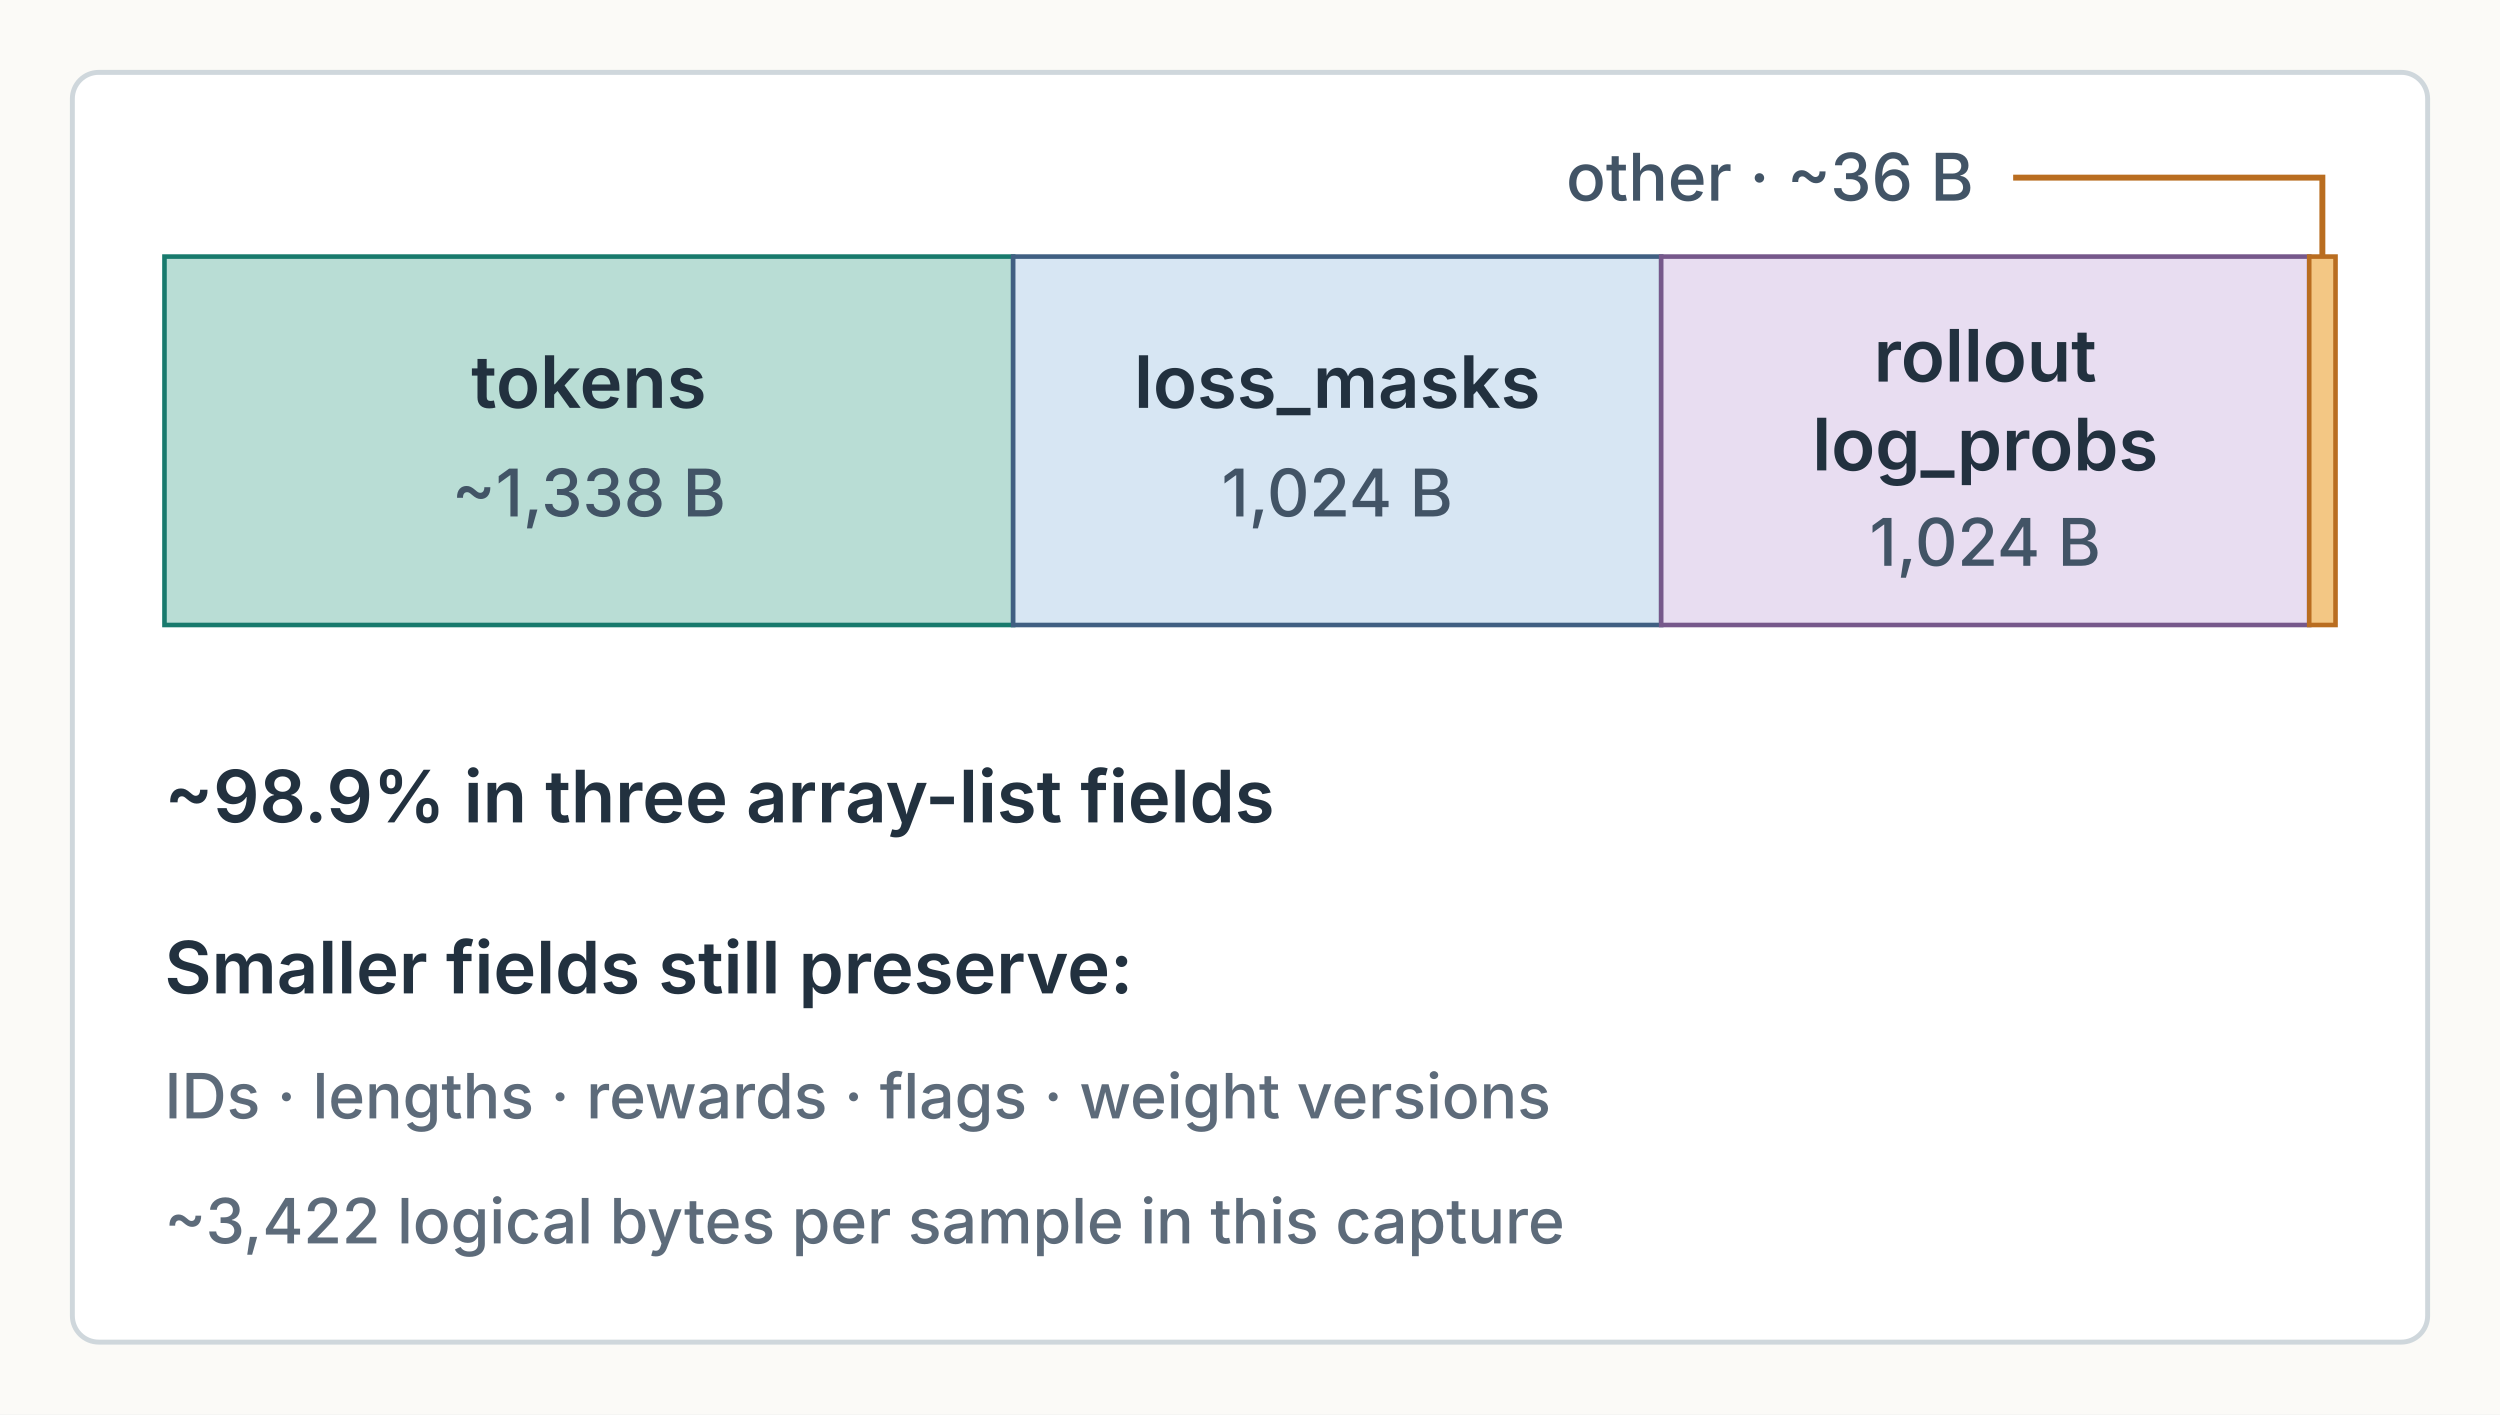
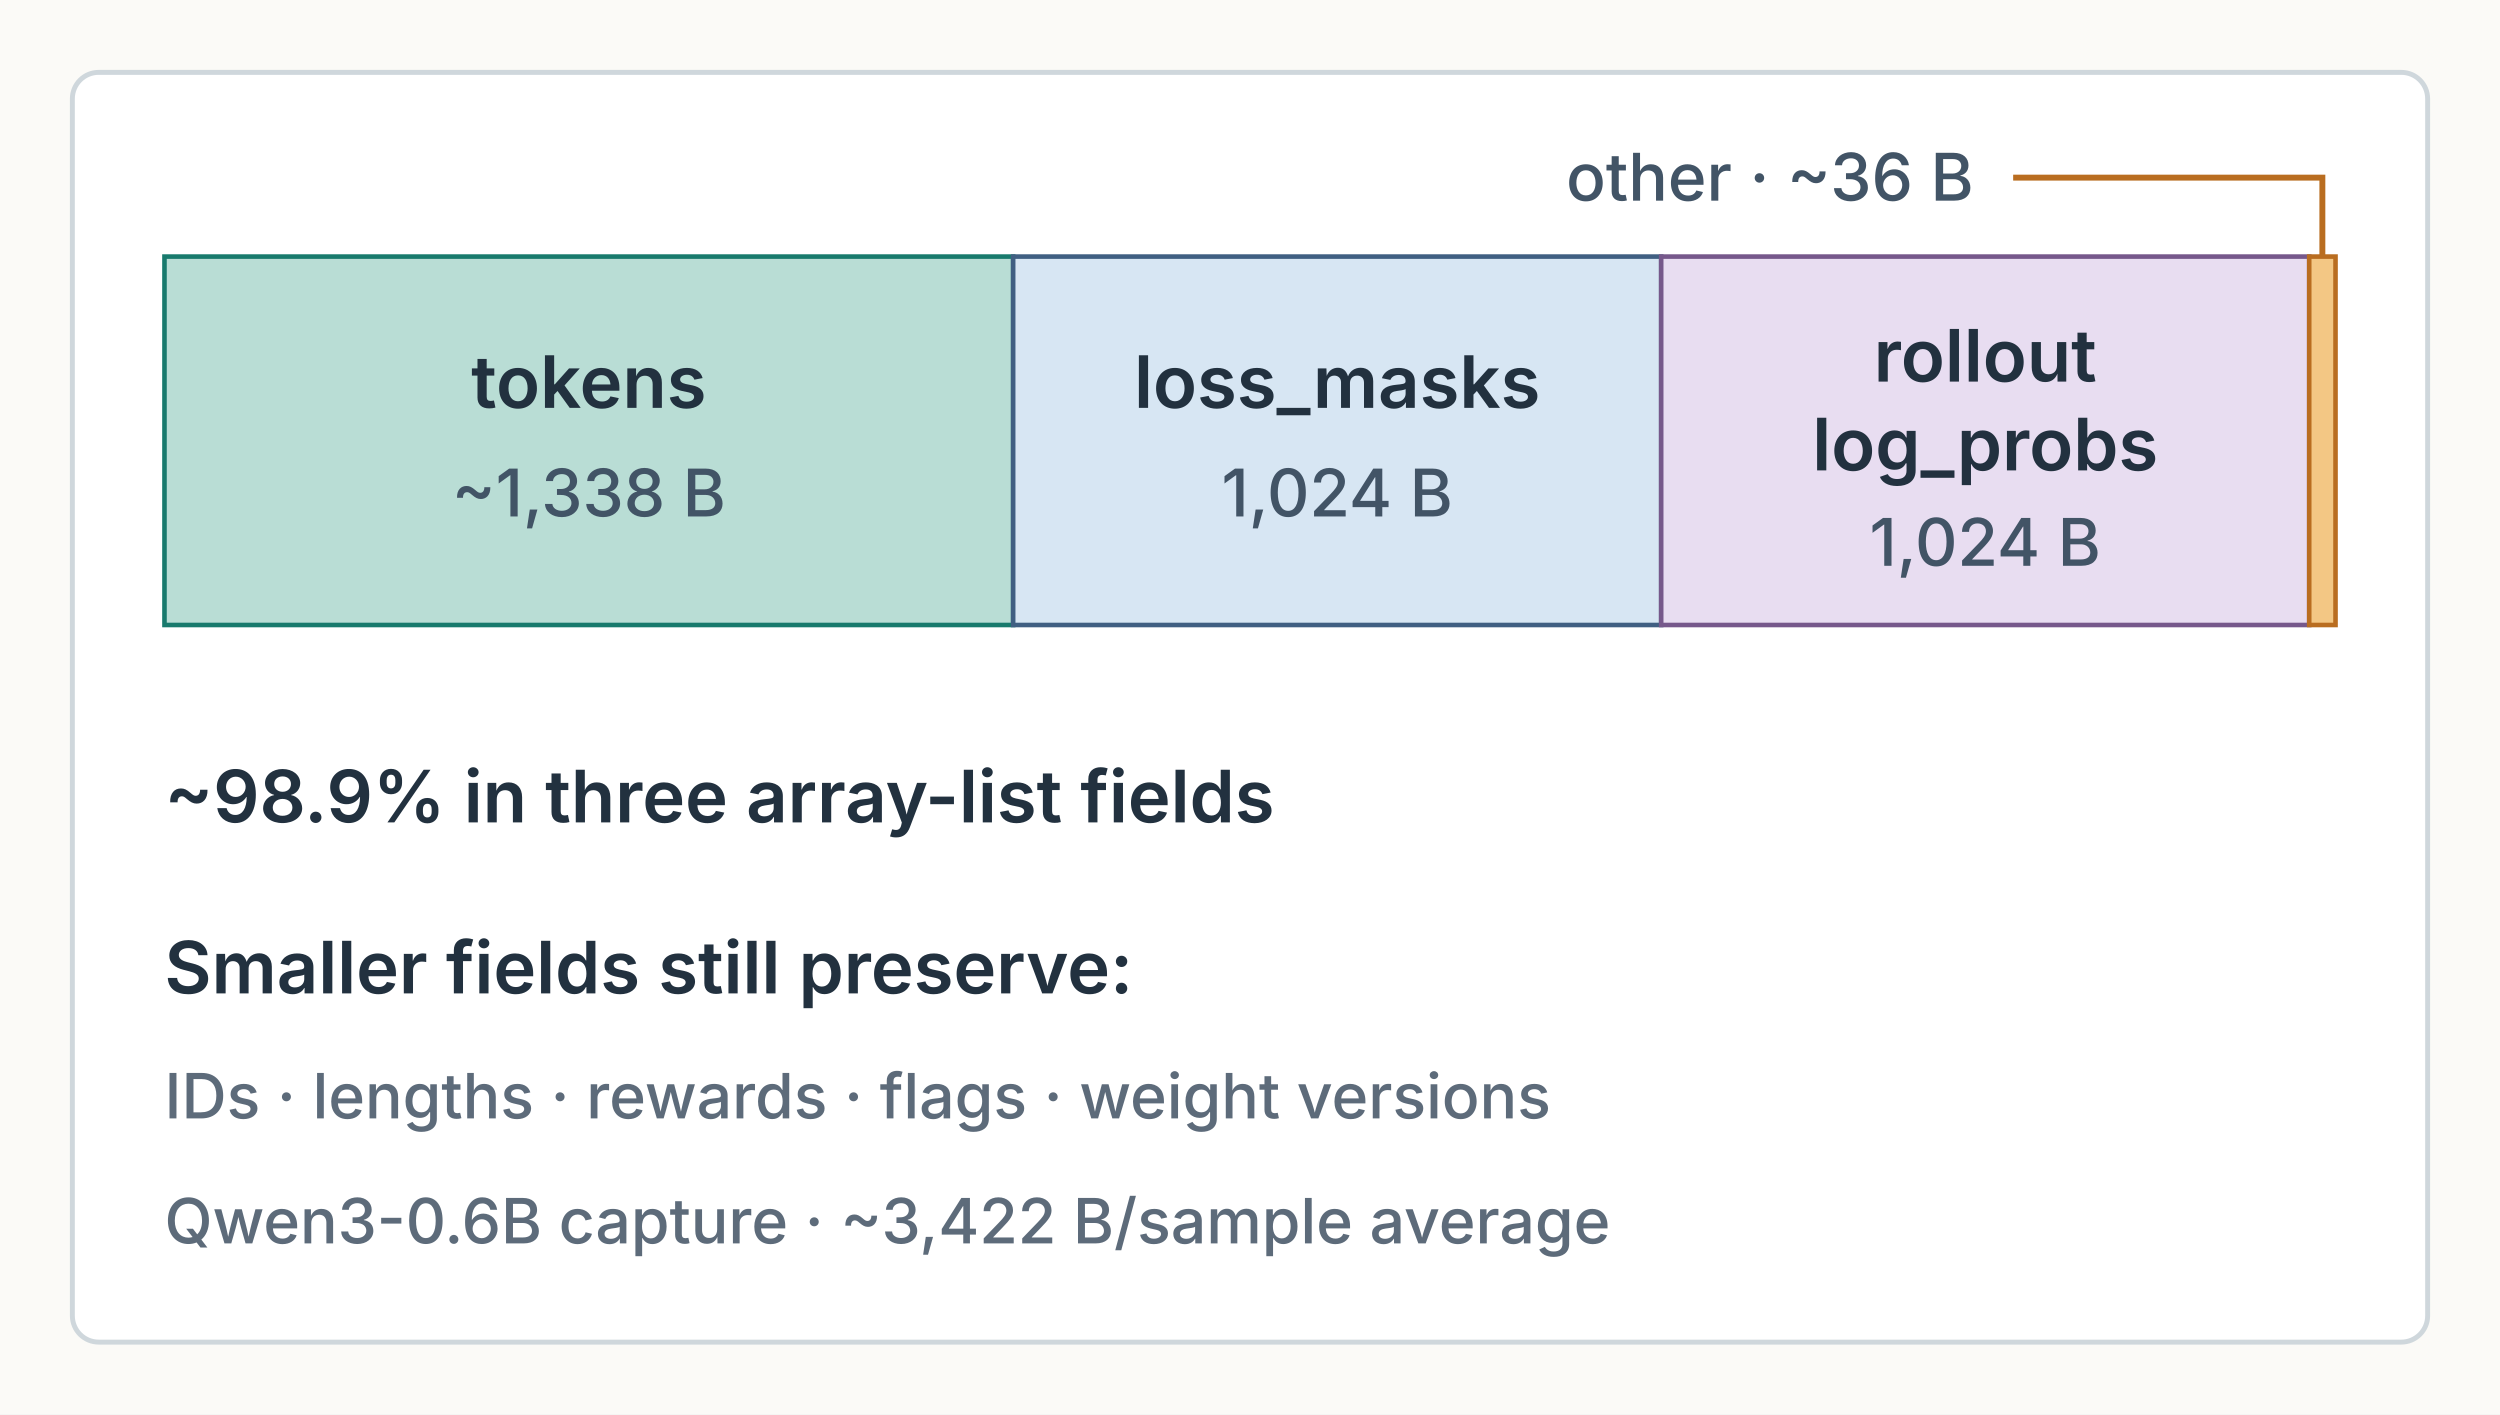
<svg xmlns="http://www.w3.org/2000/svg" width="760" height="430" viewBox="0 0 760 430" role="img" aria-labelledby="title desc">
  <defs>
    <style>
      .bg { fill: #fbfaf7; }
      .label { font: 600 22px -apple-system, BlinkMacSystemFont, "Segoe UI", sans-serif; fill: #22313f; }
      .value { font: 500 20px -apple-system, BlinkMacSystemFont, "Segoe UI", sans-serif; fill: #425466; }
      .body { font: 500 19px -apple-system, BlinkMacSystemFont, "Segoe UI", sans-serif; fill: #5d6b7a; }
      .panel { fill: #fff; stroke: #cfd7dc; stroke-width: 1.5; rx: 8; }
      .token { fill: #b9ddd5; stroke: #187a6d; stroke-width: 1.4; }
      .mask { fill: #d7e6f3; stroke: #405f82; stroke-width: 1.4; }
      .prob { fill: #e8ddf1; stroke: #76588b; stroke-width: 1.4; }
      .other { fill: #f3c784; stroke: #b96d20; stroke-width: 1.4; }
      .callout { fill: none; stroke: #b96d20; stroke-width: 1.8; }
    </style>
  </defs>
  <rect class="bg" width="760" height="430" />
  <rect x="22" y="22" width="716" height="386" class="panel" />
  <rect x="50" y="78" width="258" height="112" class="token" />
  <text x="179" y="124" class="label" text-anchor="middle">tokens</text>
  <text x="179" y="157" class="value" text-anchor="middle">~1,338 B</text>
  <rect x="308" y="78" width="197" height="112" class="mask" />
  <text x="406.5" y="124" class="label" text-anchor="middle">loss_masks</text>
  <text x="406.5" y="157" class="value" text-anchor="middle">1,024 B</text>
  <rect x="505" y="78" width="197" height="112" class="prob" />
  <text x="603.5" y="116" class="label" text-anchor="middle">rollout</text>
  <text x="603.5" y="143" class="label" text-anchor="middle">log_probs</text>
  <text x="603.5" y="172" class="value" text-anchor="middle">1,024 B</text>
  <rect x="702" y="78" width="8" height="112" class="other" />
  <path d="M706 78 V54 H612" class="callout" />
  <text x="600" y="61" class="value" text-anchor="end">other · ~36 B</text>
  <text x="50" y="250" class="label">~98.9% in three array-list fields</text>
  <text x="50" y="302" class="label">Smaller fields still preserve:</text>
  <text x="50" y="340" class="body">IDs · lengths · rewards · flags · weight versions</text>
-   <text x="50" y="378" class="body">~3,422 logical bytes per sample in this capture</text>
+   <text x="50" y="378" class="body">Qwen3-0.6B capture · ~3,422 B/sample average</text>
</svg>
